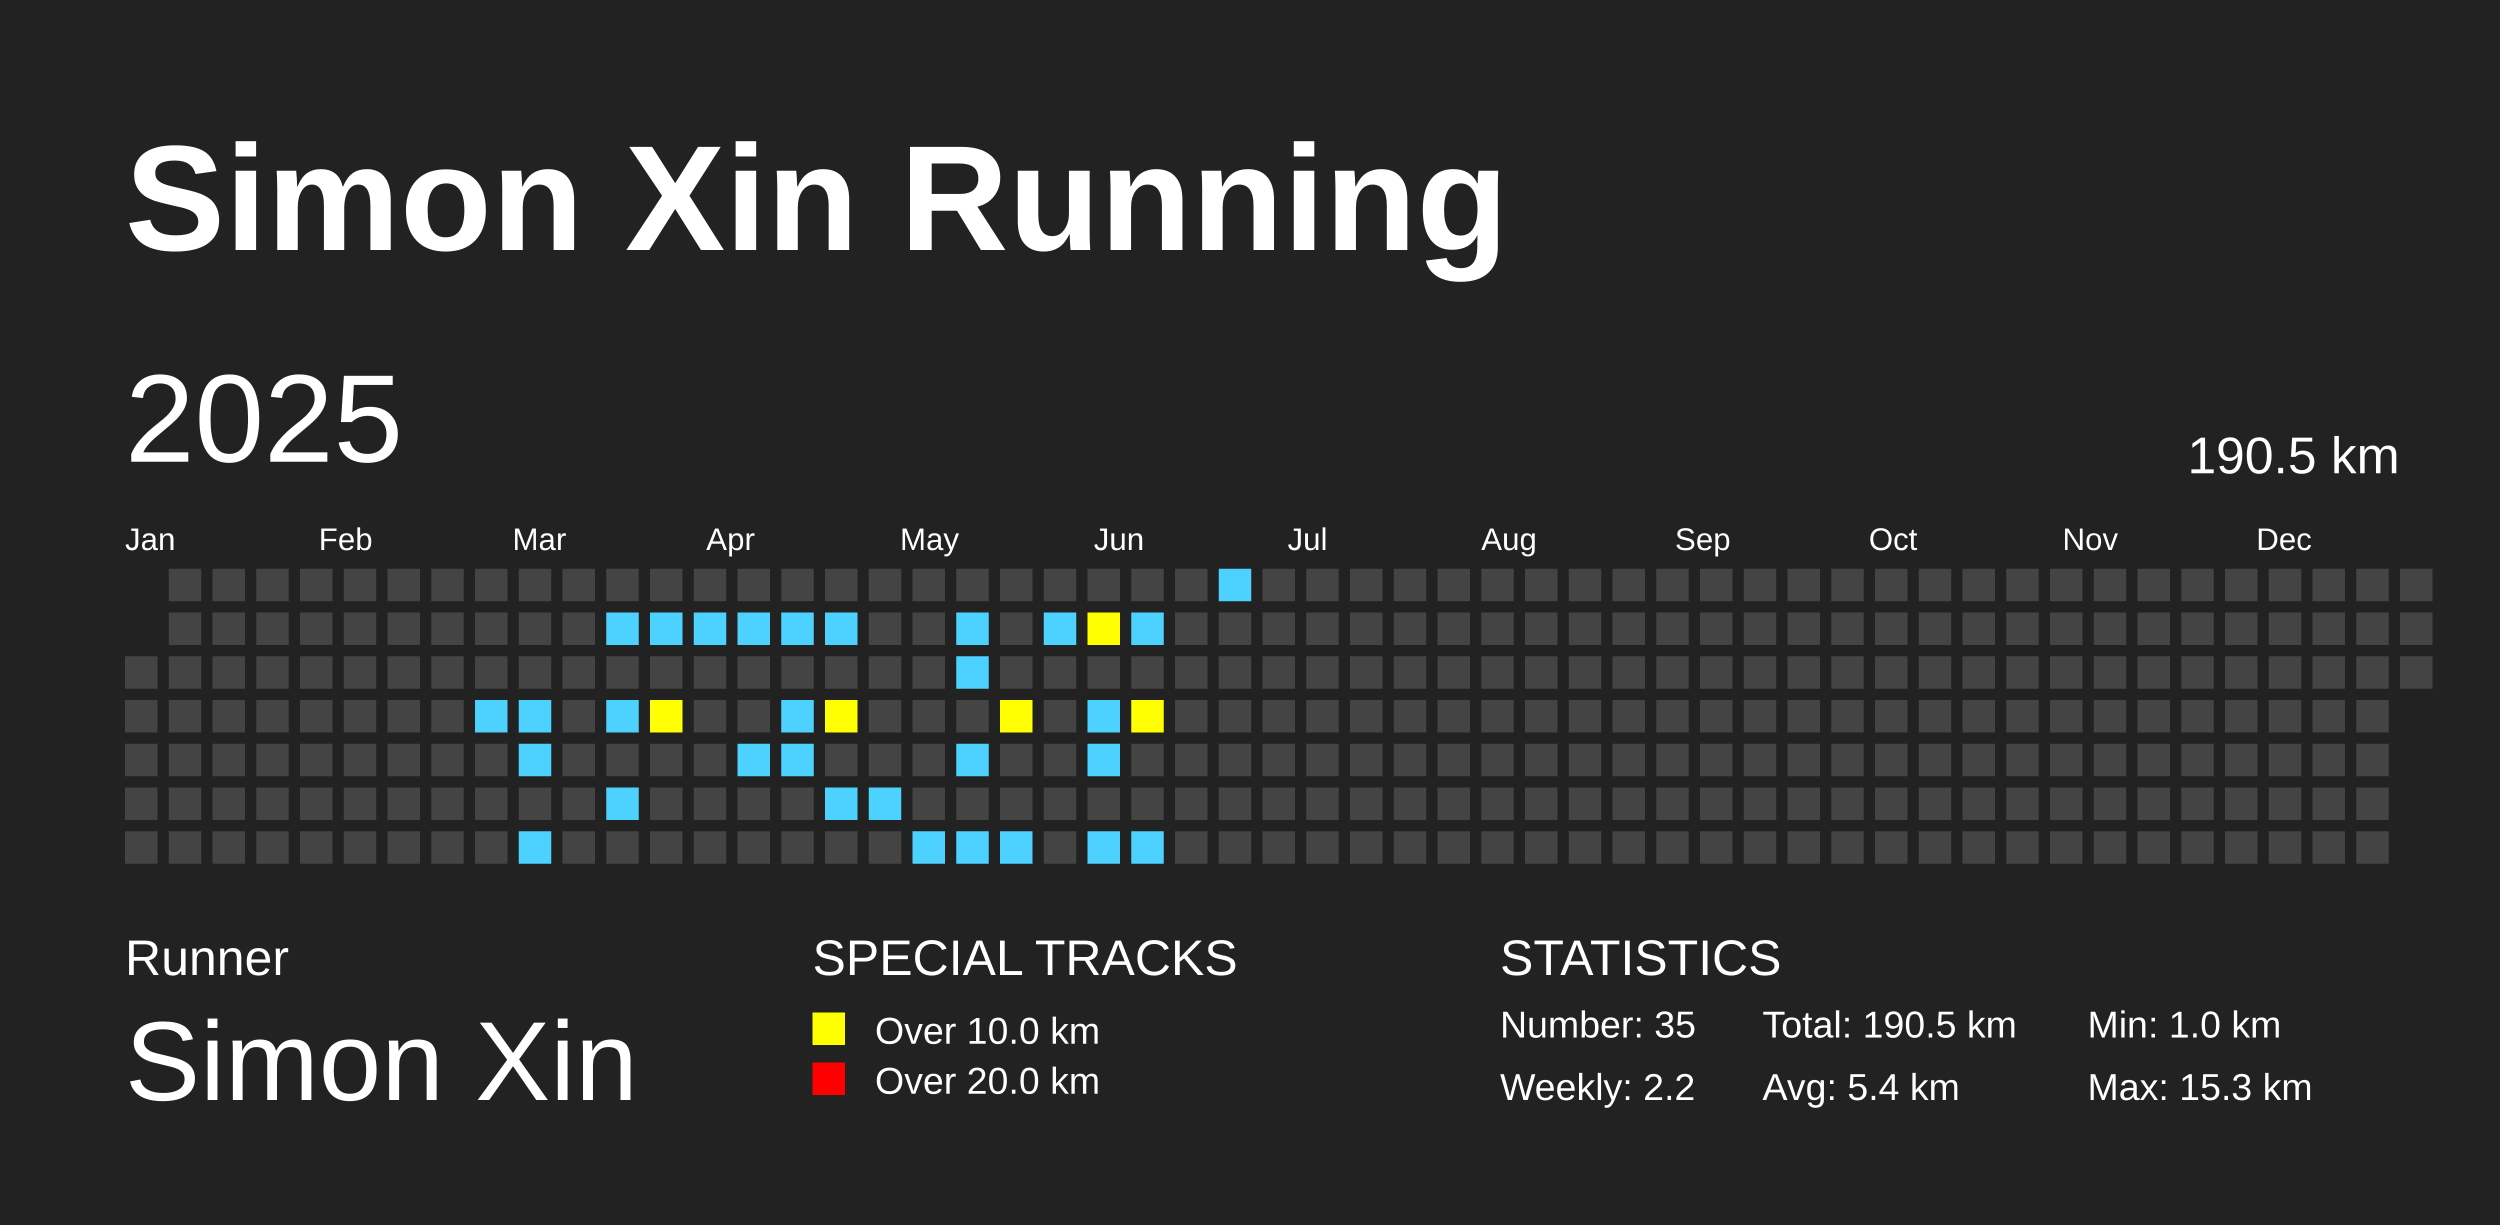
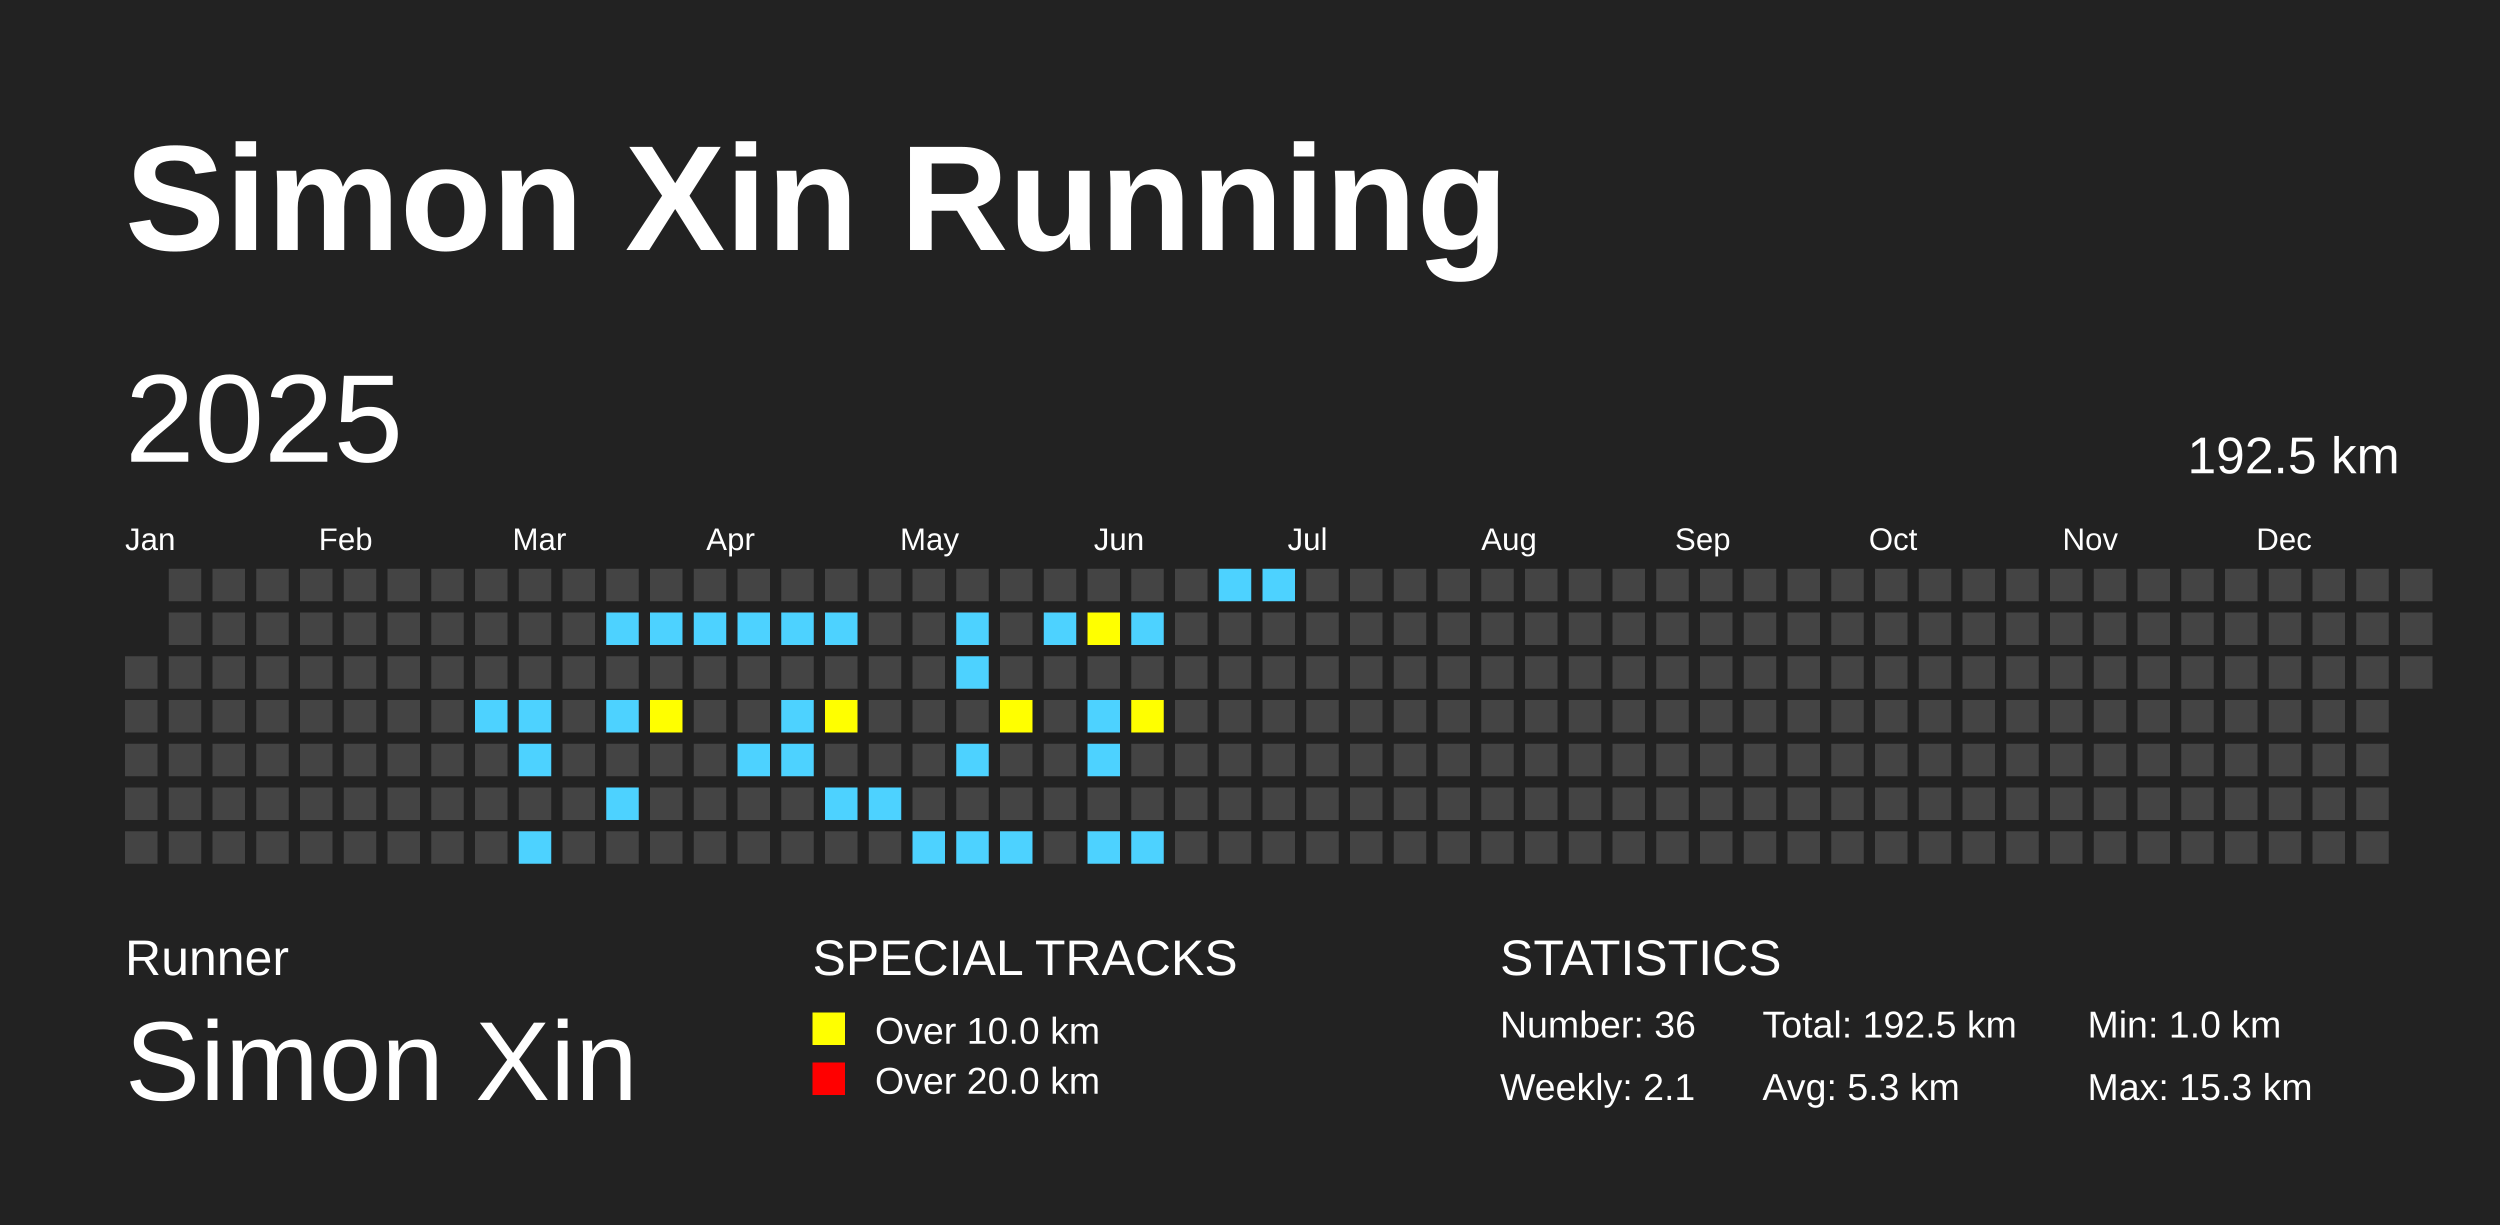
<svg xmlns="http://www.w3.org/2000/svg" baseProfile="full" height="98mm" version="1.1" viewBox="0,0,200,98" width="200mm">
  <defs />
  <rect fill="#222222" height="98" width="200" x="0" y="0" />
  <text fill="#FFFFFF" style="font-size:12px; font-family:Arial; font-weight:bold;" x="10" y="20">Simon Xin Running</text>
  <text fill="#FFFFFF" style="font-size:4px; font-family:Arial" x="10" y="78">Runner</text>
  <text fill="#FFFFFF" style="font-size:9px; font-family:Arial" x="10" y="88">Simon Xin</text>
  <text fill="#FFFFFF" style="font-size:4px; font-family:Arial" x="65" y="78">SPECIAL TRACKS</text>
  <rect fill="yellow" height="2.6" width="2.6" x="65" y="81" />
  <text fill="#FFFFFF" style="font-size:3px; font-family:Arial" x="70" y="83.5">Over 10.0 km</text>
  <rect fill="red" height="2.6" width="2.6" x="65" y="85" />
  <text fill="#FFFFFF" style="font-size:3px; font-family:Arial" x="70" y="87.5">Over 20.0 km</text>
  <text fill="#FFFFFF" style="font-size:4px; font-family:Arial" x="120" y="78">STATISTICS</text>
-   <text fill="#FFFFFF" style="font-size:3px; font-family:Arial" x="120" y="83">Number: 35</text>
-   <text fill="#FFFFFF" style="font-size:3px; font-family:Arial" x="120" y="88">Weekly: 2.2</text>
-   <text fill="#FFFFFF" style="font-size:3px; font-family:Arial" x="141" y="83">Total: 190.5 km</text>
-   <text fill="#FFFFFF" style="font-size:3px; font-family:Arial" x="141" y="88">Avg: 5.4 km</text>
+   <text fill="#FFFFFF" style="font-size:3px; font-family:Arial" x="120" y="83">Number: 36</text>
+   <text fill="#FFFFFF" style="font-size:3px; font-family:Arial" x="120" y="88">Weekly: 2.1</text>
+   <text fill="#FFFFFF" style="font-size:3px; font-family:Arial" x="141" y="83">Total: 192.5 km</text>
+   <text fill="#FFFFFF" style="font-size:3px; font-family:Arial" x="141" y="88">Avg: 5.3 km</text>
  <text fill="#FFFFFF" style="font-size:3px; font-family:Arial" x="167" y="83">Min: 1.0 km</text>
  <text fill="#FFFFFF" style="font-size:3px; font-family:Arial" x="167" y="88">Max: 15.3 km</text>
  <text dominant-baseline="hanging" fill="#FFFFFF" style="font-size:10.0px; font-family:Arial;" x="10" y="30">2025</text>
-   <text dominant-baseline="hanging" fill="#FFFFFF" style="font-size:4.125px; font-family:Arial;" x="175" y="35">190.5 km</text>
+   <text dominant-baseline="hanging" fill="#FFFFFF" style="font-size:4.125px; font-family:Arial;" x="175" y="35">192.5 km</text>
  <text fill="#FFFFFF" style="font-size:2.5px; font-family:Arial" x="10.0" y="44">Jan</text>
  <text fill="#FFFFFF" style="font-size:2.5px; font-family:Arial" x="25.5" y="44">Feb</text>
  <text fill="#FFFFFF" style="font-size:2.5px; font-family:Arial" x="41.0" y="44">Mar</text>
  <text fill="#FFFFFF" style="font-size:2.5px; font-family:Arial" x="56.5" y="44">Apr</text>
  <text fill="#FFFFFF" style="font-size:2.5px; font-family:Arial" x="72.0" y="44">May</text>
  <text fill="#FFFFFF" style="font-size:2.5px; font-family:Arial" x="87.5" y="44">Jun</text>
  <text fill="#FFFFFF" style="font-size:2.5px; font-family:Arial" x="103.0" y="44">Jul</text>
  <text fill="#FFFFFF" style="font-size:2.5px; font-family:Arial" x="118.5" y="44">Aug</text>
  <text fill="#FFFFFF" style="font-size:2.5px; font-family:Arial" x="134.0" y="44">Sep</text>
  <text fill="#FFFFFF" style="font-size:2.5px; font-family:Arial" x="149.5" y="44">Oct</text>
  <text fill="#FFFFFF" style="font-size:2.5px; font-family:Arial" x="165.0" y="44">Nov</text>
  <text fill="#FFFFFF" style="font-size:2.5px; font-family:Arial" x="180.5" y="44">Dec</text>
  <rect fill="#444444" height="2.6" width="2.6" x="10.0" y="52.5" />
  <rect fill="#444444" height="2.6" width="2.6" x="10.0" y="56.0" />
  <rect fill="#444444" height="2.6" width="2.6" x="10.0" y="59.5" />
  <rect fill="#444444" height="2.6" width="2.6" x="10.0" y="63.0" />
  <rect fill="#444444" height="2.6" width="2.6" x="10.0" y="66.5" />
  <rect fill="#444444" height="2.6" width="2.6" x="13.5" y="45.5" />
  <rect fill="#444444" height="2.6" width="2.6" x="13.5" y="49.0" />
  <rect fill="#444444" height="2.6" width="2.6" x="13.5" y="52.5" />
  <rect fill="#444444" height="2.6" width="2.6" x="13.5" y="56.0" />
  <rect fill="#444444" height="2.6" width="2.6" x="13.5" y="59.5" />
  <rect fill="#444444" height="2.6" width="2.6" x="13.5" y="63.0" />
  <rect fill="#444444" height="2.6" width="2.6" x="13.5" y="66.5" />
  <rect fill="#444444" height="2.6" width="2.6" x="17.0" y="45.5" />
  <rect fill="#444444" height="2.6" width="2.6" x="17.0" y="49.0" />
  <rect fill="#444444" height="2.6" width="2.6" x="17.0" y="52.5" />
  <rect fill="#444444" height="2.6" width="2.6" x="17.0" y="56.0" />
  <rect fill="#444444" height="2.6" width="2.6" x="17.0" y="59.5" />
  <rect fill="#444444" height="2.6" width="2.6" x="17.0" y="63.0" />
  <rect fill="#444444" height="2.6" width="2.6" x="17.0" y="66.5" />
  <rect fill="#444444" height="2.6" width="2.6" x="20.5" y="45.5" />
  <rect fill="#444444" height="2.6" width="2.6" x="20.5" y="49.0" />
  <rect fill="#444444" height="2.6" width="2.6" x="20.5" y="52.5" />
  <rect fill="#444444" height="2.6" width="2.6" x="20.5" y="56.0" />
  <rect fill="#444444" height="2.6" width="2.6" x="20.5" y="59.5" />
  <rect fill="#444444" height="2.6" width="2.6" x="20.5" y="63.0" />
  <rect fill="#444444" height="2.6" width="2.6" x="20.5" y="66.5" />
  <rect fill="#444444" height="2.6" width="2.6" x="24.0" y="45.5" />
  <rect fill="#444444" height="2.6" width="2.6" x="24.0" y="49.0" />
  <rect fill="#444444" height="2.6" width="2.6" x="24.0" y="52.5" />
  <rect fill="#444444" height="2.6" width="2.6" x="24.0" y="56.0" />
  <rect fill="#444444" height="2.6" width="2.6" x="24.0" y="59.5" />
  <rect fill="#444444" height="2.6" width="2.6" x="24.0" y="63.0" />
  <rect fill="#444444" height="2.6" width="2.6" x="24.0" y="66.5" />
  <rect fill="#444444" height="2.6" width="2.6" x="27.5" y="45.5" />
  <rect fill="#444444" height="2.6" width="2.6" x="27.5" y="49.0" />
  <rect fill="#444444" height="2.6" width="2.6" x="27.5" y="52.5" />
  <rect fill="#444444" height="2.6" width="2.6" x="27.5" y="56.0" />
  <rect fill="#444444" height="2.6" width="2.6" x="27.5" y="59.5" />
  <rect fill="#444444" height="2.6" width="2.6" x="27.5" y="63.0" />
  <rect fill="#444444" height="2.6" width="2.6" x="27.5" y="66.5" />
  <rect fill="#444444" height="2.6" width="2.6" x="31.0" y="45.5" />
  <rect fill="#444444" height="2.6" width="2.6" x="31.0" y="49.0" />
  <rect fill="#444444" height="2.6" width="2.6" x="31.0" y="52.5" />
  <rect fill="#444444" height="2.6" width="2.6" x="31.0" y="56.0" />
  <rect fill="#444444" height="2.6" width="2.6" x="31.0" y="59.5" />
  <rect fill="#444444" height="2.6" width="2.6" x="31.0" y="63.0" />
  <rect fill="#444444" height="2.6" width="2.6" x="31.0" y="66.5" />
  <rect fill="#444444" height="2.6" width="2.6" x="34.5" y="45.5" />
  <rect fill="#444444" height="2.6" width="2.6" x="34.5" y="49.0" />
  <rect fill="#444444" height="2.6" width="2.6" x="34.5" y="52.5" />
  <rect fill="#444444" height="2.6" width="2.6" x="34.5" y="56.0" />
  <rect fill="#444444" height="2.6" width="2.6" x="34.5" y="59.5" />
  <rect fill="#444444" height="2.6" width="2.6" x="34.5" y="63.0" />
  <rect fill="#444444" height="2.6" width="2.6" x="34.5" y="66.5" />
  <rect fill="#444444" height="2.6" width="2.6" x="38.0" y="45.5" />
  <rect fill="#444444" height="2.6" width="2.6" x="38.0" y="49.0" />
  <rect fill="#444444" height="2.6" width="2.6" x="38.0" y="52.5" />
  <rect fill="#4DD2FF" height="2.6" width="2.6" x="38.0" y="56.0" />
  <rect fill="#444444" height="2.6" width="2.6" x="38.0" y="59.5" />
  <rect fill="#444444" height="2.6" width="2.6" x="38.0" y="63.0" />
  <rect fill="#444444" height="2.6" width="2.6" x="38.0" y="66.5" />
  <rect fill="#444444" height="2.6" width="2.6" x="41.5" y="45.5" />
  <rect fill="#444444" height="2.6" width="2.6" x="41.5" y="49.0" />
  <rect fill="#444444" height="2.6" width="2.6" x="41.5" y="52.5" />
  <rect fill="#4DD2FF" height="2.6" width="2.6" x="41.5" y="56.0" />
  <rect fill="#4DD2FF" height="2.6" width="2.6" x="41.5" y="59.5" />
  <rect fill="#444444" height="2.6" width="2.6" x="41.5" y="63.0" />
  <rect fill="#4DD2FF" height="2.6" width="2.6" x="41.5" y="66.5" />
  <rect fill="#444444" height="2.6" width="2.6" x="45.0" y="45.5" />
  <rect fill="#444444" height="2.6" width="2.6" x="45.0" y="49.0" />
  <rect fill="#444444" height="2.6" width="2.6" x="45.0" y="52.5" />
  <rect fill="#444444" height="2.6" width="2.6" x="45.0" y="56.0" />
  <rect fill="#444444" height="2.6" width="2.6" x="45.0" y="59.5" />
  <rect fill="#444444" height="2.6" width="2.6" x="45.0" y="63.0" />
  <rect fill="#444444" height="2.6" width="2.6" x="45.0" y="66.5" />
  <rect fill="#444444" height="2.6" width="2.6" x="48.5" y="45.5" />
  <rect fill="#4DD2FF" height="2.6" width="2.6" x="48.5" y="49.0" />
  <rect fill="#444444" height="2.6" width="2.6" x="48.5" y="52.5" />
  <rect fill="#4DD2FF" height="2.6" width="2.6" x="48.5" y="56.0" />
  <rect fill="#444444" height="2.6" width="2.6" x="48.5" y="59.5" />
  <rect fill="#4DD2FF" height="2.6" width="2.6" x="48.5" y="63.0" />
  <rect fill="#444444" height="2.6" width="2.6" x="48.5" y="66.5" />
  <rect fill="#444444" height="2.6" width="2.6" x="52.0" y="45.5" />
  <rect fill="#4DD2FF" height="2.6" width="2.6" x="52.0" y="49.0" />
  <rect fill="#444444" height="2.6" width="2.6" x="52.0" y="52.5" />
  <rect fill="yellow" height="2.6" width="2.6" x="52.0" y="56.0" />
  <rect fill="#444444" height="2.6" width="2.6" x="52.0" y="59.5" />
  <rect fill="#444444" height="2.6" width="2.6" x="52.0" y="63.0" />
  <rect fill="#444444" height="2.6" width="2.6" x="52.0" y="66.5" />
  <rect fill="#444444" height="2.6" width="2.6" x="55.5" y="45.5" />
  <rect fill="#4DD2FF" height="2.6" width="2.6" x="55.5" y="49.0" />
  <rect fill="#444444" height="2.6" width="2.6" x="55.5" y="52.5" />
  <rect fill="#444444" height="2.6" width="2.6" x="55.5" y="56.0" />
  <rect fill="#444444" height="2.6" width="2.6" x="55.5" y="59.5" />
  <rect fill="#444444" height="2.6" width="2.6" x="55.5" y="63.0" />
  <rect fill="#444444" height="2.6" width="2.6" x="55.5" y="66.5" />
  <rect fill="#444444" height="2.6" width="2.6" x="59.0" y="45.5" />
  <rect fill="#4DD2FF" height="2.6" width="2.6" x="59.0" y="49.0" />
  <rect fill="#444444" height="2.6" width="2.6" x="59.0" y="52.5" />
  <rect fill="#444444" height="2.6" width="2.6" x="59.0" y="56.0" />
  <rect fill="#4DD2FF" height="2.6" width="2.6" x="59.0" y="59.5" />
  <rect fill="#444444" height="2.6" width="2.6" x="59.0" y="63.0" />
  <rect fill="#444444" height="2.6" width="2.6" x="59.0" y="66.5" />
  <rect fill="#444444" height="2.6" width="2.6" x="62.5" y="45.5" />
  <rect fill="#4DD2FF" height="2.6" width="2.6" x="62.5" y="49.0" />
  <rect fill="#444444" height="2.6" width="2.6" x="62.5" y="52.5" />
  <rect fill="#4DD2FF" height="2.6" width="2.6" x="62.5" y="56.0" />
  <rect fill="#4DD2FF" height="2.6" width="2.6" x="62.5" y="59.5" />
  <rect fill="#444444" height="2.6" width="2.6" x="62.5" y="63.0" />
  <rect fill="#444444" height="2.6" width="2.6" x="62.5" y="66.5" />
  <rect fill="#444444" height="2.6" width="2.6" x="66.0" y="45.5" />
  <rect fill="#4DD2FF" height="2.6" width="2.6" x="66.0" y="49.0" />
  <rect fill="#444444" height="2.6" width="2.6" x="66.0" y="52.5" />
  <rect fill="yellow" height="2.6" width="2.6" x="66.0" y="56.0" />
  <rect fill="#444444" height="2.6" width="2.6" x="66.0" y="59.5" />
  <rect fill="#4DD2FF" height="2.6" width="2.6" x="66.0" y="63.0" />
  <rect fill="#444444" height="2.6" width="2.6" x="66.0" y="66.5" />
  <rect fill="#444444" height="2.6" width="2.6" x="69.5" y="45.5" />
  <rect fill="#444444" height="2.6" width="2.6" x="69.5" y="49.0" />
  <rect fill="#444444" height="2.6" width="2.6" x="69.5" y="52.5" />
  <rect fill="#444444" height="2.6" width="2.6" x="69.5" y="56.0" />
  <rect fill="#444444" height="2.6" width="2.6" x="69.5" y="59.5" />
  <rect fill="#4DD2FF" height="2.6" width="2.6" x="69.5" y="63.0" />
  <rect fill="#444444" height="2.6" width="2.6" x="69.5" y="66.5" />
  <rect fill="#444444" height="2.6" width="2.6" x="73.0" y="45.5" />
  <rect fill="#444444" height="2.6" width="2.6" x="73.0" y="49.0" />
  <rect fill="#444444" height="2.6" width="2.6" x="73.0" y="52.5" />
  <rect fill="#444444" height="2.6" width="2.6" x="73.0" y="56.0" />
  <rect fill="#444444" height="2.6" width="2.6" x="73.0" y="59.5" />
  <rect fill="#444444" height="2.6" width="2.6" x="73.0" y="63.0" />
  <rect fill="#4DD2FF" height="2.6" width="2.6" x="73.0" y="66.5" />
  <rect fill="#444444" height="2.6" width="2.6" x="76.5" y="45.5" />
  <rect fill="#4DD2FF" height="2.6" width="2.6" x="76.5" y="49.0" />
  <rect fill="#4DD2FF" height="2.6" width="2.6" x="76.5" y="52.5" />
  <rect fill="#444444" height="2.6" width="2.6" x="76.5" y="56.0" />
  <rect fill="#4DD2FF" height="2.6" width="2.6" x="76.5" y="59.5" />
  <rect fill="#444444" height="2.6" width="2.6" x="76.5" y="63.0" />
  <rect fill="#4DD2FF" height="2.6" width="2.6" x="76.5" y="66.5" />
  <rect fill="#444444" height="2.6" width="2.6" x="80.0" y="45.5" />
  <rect fill="#444444" height="2.6" width="2.6" x="80.0" y="49.0" />
  <rect fill="#444444" height="2.6" width="2.6" x="80.0" y="52.5" />
  <rect fill="yellow" height="2.6" width="2.6" x="80.0" y="56.0" />
  <rect fill="#444444" height="2.6" width="2.6" x="80.0" y="59.5" />
  <rect fill="#444444" height="2.6" width="2.6" x="80.0" y="63.0" />
  <rect fill="#4DD2FF" height="2.6" width="2.6" x="80.0" y="66.5" />
  <rect fill="#444444" height="2.6" width="2.6" x="83.5" y="45.5" />
  <rect fill="#4DD2FF" height="2.6" width="2.6" x="83.5" y="49.0" />
  <rect fill="#444444" height="2.6" width="2.6" x="83.5" y="52.5" />
  <rect fill="#444444" height="2.6" width="2.6" x="83.5" y="56.0" />
  <rect fill="#444444" height="2.6" width="2.6" x="83.5" y="59.5" />
  <rect fill="#444444" height="2.6" width="2.6" x="83.5" y="63.0" />
  <rect fill="#444444" height="2.6" width="2.6" x="83.5" y="66.5" />
  <rect fill="#444444" height="2.6" width="2.6" x="87.0" y="45.5" />
  <rect fill="yellow" height="2.6" width="2.6" x="87.0" y="49.0" />
  <rect fill="#444444" height="2.6" width="2.6" x="87.0" y="52.5" />
  <rect fill="#4DD2FF" height="2.6" width="2.6" x="87.0" y="56.0" />
  <rect fill="#4DD2FF" height="2.6" width="2.6" x="87.0" y="59.5" />
  <rect fill="#444444" height="2.6" width="2.6" x="87.0" y="63.0" />
  <rect fill="#4DD2FF" height="2.6" width="2.6" x="87.0" y="66.5" />
  <rect fill="#444444" height="2.6" width="2.6" x="90.5" y="45.5" />
  <rect fill="#4DD2FF" height="2.6" width="2.6" x="90.5" y="49.0" />
  <rect fill="#444444" height="2.6" width="2.6" x="90.5" y="52.5" />
  <rect fill="yellow" height="2.6" width="2.6" x="90.5" y="56.0" />
  <rect fill="#444444" height="2.6" width="2.6" x="90.5" y="59.5" />
  <rect fill="#444444" height="2.6" width="2.6" x="90.5" y="63.0" />
  <rect fill="#4DD2FF" height="2.6" width="2.6" x="90.5" y="66.5" />
  <rect fill="#444444" height="2.6" width="2.6" x="94.0" y="45.5" />
  <rect fill="#444444" height="2.6" width="2.6" x="94.0" y="49.0" />
  <rect fill="#444444" height="2.6" width="2.6" x="94.0" y="52.5" />
  <rect fill="#444444" height="2.6" width="2.6" x="94.0" y="56.0" />
  <rect fill="#444444" height="2.6" width="2.6" x="94.0" y="59.5" />
  <rect fill="#444444" height="2.6" width="2.6" x="94.0" y="63.0" />
  <rect fill="#444444" height="2.6" width="2.6" x="94.0" y="66.5" />
  <rect fill="#4DD2FF" height="2.6" width="2.6" x="97.5" y="45.5" />
  <rect fill="#444444" height="2.6" width="2.6" x="97.5" y="49.0" />
  <rect fill="#444444" height="2.6" width="2.6" x="97.5" y="52.5" />
  <rect fill="#444444" height="2.6" width="2.6" x="97.5" y="56.0" />
  <rect fill="#444444" height="2.6" width="2.6" x="97.5" y="59.5" />
  <rect fill="#444444" height="2.6" width="2.6" x="97.5" y="63.0" />
  <rect fill="#444444" height="2.6" width="2.6" x="97.5" y="66.5" />
-   <rect fill="#444444" height="2.6" width="2.6" x="101.0" y="45.5" />
+   <rect fill="#4DD2FF" height="2.6" width="2.6" x="101.0" y="45.5" />
  <rect fill="#444444" height="2.6" width="2.6" x="101.0" y="49.0" />
  <rect fill="#444444" height="2.6" width="2.6" x="101.0" y="52.5" />
  <rect fill="#444444" height="2.6" width="2.6" x="101.0" y="56.0" />
  <rect fill="#444444" height="2.6" width="2.6" x="101.0" y="59.5" />
  <rect fill="#444444" height="2.6" width="2.6" x="101.0" y="63.0" />
  <rect fill="#444444" height="2.6" width="2.6" x="101.0" y="66.5" />
  <rect fill="#444444" height="2.6" width="2.6" x="104.5" y="45.5" />
  <rect fill="#444444" height="2.6" width="2.6" x="104.5" y="49.0" />
  <rect fill="#444444" height="2.6" width="2.6" x="104.5" y="52.5" />
  <rect fill="#444444" height="2.6" width="2.6" x="104.5" y="56.0" />
  <rect fill="#444444" height="2.6" width="2.6" x="104.5" y="59.5" />
  <rect fill="#444444" height="2.6" width="2.6" x="104.5" y="63.0" />
  <rect fill="#444444" height="2.6" width="2.6" x="104.5" y="66.5" />
  <rect fill="#444444" height="2.6" width="2.6" x="108.0" y="45.5" />
  <rect fill="#444444" height="2.6" width="2.6" x="108.0" y="49.0" />
  <rect fill="#444444" height="2.6" width="2.6" x="108.0" y="52.5" />
  <rect fill="#444444" height="2.6" width="2.6" x="108.0" y="56.0" />
  <rect fill="#444444" height="2.6" width="2.6" x="108.0" y="59.5" />
  <rect fill="#444444" height="2.6" width="2.6" x="108.0" y="63.0" />
  <rect fill="#444444" height="2.6" width="2.6" x="108.0" y="66.5" />
  <rect fill="#444444" height="2.6" width="2.6" x="111.5" y="45.5" />
  <rect fill="#444444" height="2.6" width="2.6" x="111.5" y="49.0" />
  <rect fill="#444444" height="2.6" width="2.6" x="111.5" y="52.5" />
  <rect fill="#444444" height="2.6" width="2.6" x="111.5" y="56.0" />
  <rect fill="#444444" height="2.6" width="2.6" x="111.5" y="59.5" />
  <rect fill="#444444" height="2.6" width="2.6" x="111.5" y="63.0" />
  <rect fill="#444444" height="2.6" width="2.6" x="111.5" y="66.5" />
  <rect fill="#444444" height="2.6" width="2.6" x="115.0" y="45.5" />
  <rect fill="#444444" height="2.6" width="2.6" x="115.0" y="49.0" />
  <rect fill="#444444" height="2.6" width="2.6" x="115.0" y="52.5" />
  <rect fill="#444444" height="2.6" width="2.6" x="115.0" y="56.0" />
  <rect fill="#444444" height="2.6" width="2.6" x="115.0" y="59.5" />
  <rect fill="#444444" height="2.6" width="2.6" x="115.0" y="63.0" />
  <rect fill="#444444" height="2.6" width="2.6" x="115.0" y="66.5" />
  <rect fill="#444444" height="2.6" width="2.6" x="118.5" y="45.5" />
  <rect fill="#444444" height="2.6" width="2.6" x="118.5" y="49.0" />
  <rect fill="#444444" height="2.6" width="2.6" x="118.5" y="52.5" />
  <rect fill="#444444" height="2.6" width="2.6" x="118.5" y="56.0" />
  <rect fill="#444444" height="2.6" width="2.6" x="118.5" y="59.5" />
  <rect fill="#444444" height="2.6" width="2.6" x="118.5" y="63.0" />
  <rect fill="#444444" height="2.6" width="2.6" x="118.5" y="66.5" />
  <rect fill="#444444" height="2.6" width="2.6" x="122.0" y="45.5" />
  <rect fill="#444444" height="2.6" width="2.6" x="122.0" y="49.0" />
  <rect fill="#444444" height="2.6" width="2.6" x="122.0" y="52.5" />
  <rect fill="#444444" height="2.6" width="2.6" x="122.0" y="56.0" />
  <rect fill="#444444" height="2.6" width="2.6" x="122.0" y="59.5" />
  <rect fill="#444444" height="2.6" width="2.6" x="122.0" y="63.0" />
  <rect fill="#444444" height="2.6" width="2.6" x="122.0" y="66.5" />
  <rect fill="#444444" height="2.6" width="2.6" x="125.5" y="45.5" />
  <rect fill="#444444" height="2.6" width="2.6" x="125.5" y="49.0" />
  <rect fill="#444444" height="2.6" width="2.6" x="125.5" y="52.5" />
  <rect fill="#444444" height="2.6" width="2.6" x="125.5" y="56.0" />
  <rect fill="#444444" height="2.6" width="2.6" x="125.5" y="59.5" />
  <rect fill="#444444" height="2.6" width="2.6" x="125.5" y="63.0" />
  <rect fill="#444444" height="2.6" width="2.6" x="125.5" y="66.5" />
  <rect fill="#444444" height="2.6" width="2.6" x="129.0" y="45.5" />
  <rect fill="#444444" height="2.6" width="2.6" x="129.0" y="49.0" />
  <rect fill="#444444" height="2.6" width="2.6" x="129.0" y="52.5" />
  <rect fill="#444444" height="2.6" width="2.6" x="129.0" y="56.0" />
  <rect fill="#444444" height="2.6" width="2.6" x="129.0" y="59.5" />
  <rect fill="#444444" height="2.6" width="2.6" x="129.0" y="63.0" />
  <rect fill="#444444" height="2.6" width="2.6" x="129.0" y="66.5" />
  <rect fill="#444444" height="2.6" width="2.6" x="132.5" y="45.5" />
  <rect fill="#444444" height="2.6" width="2.6" x="132.5" y="49.0" />
  <rect fill="#444444" height="2.6" width="2.6" x="132.5" y="52.5" />
  <rect fill="#444444" height="2.6" width="2.6" x="132.5" y="56.0" />
  <rect fill="#444444" height="2.6" width="2.6" x="132.5" y="59.5" />
  <rect fill="#444444" height="2.6" width="2.6" x="132.5" y="63.0" />
  <rect fill="#444444" height="2.6" width="2.6" x="132.5" y="66.5" />
  <rect fill="#444444" height="2.6" width="2.6" x="136.0" y="45.5" />
  <rect fill="#444444" height="2.6" width="2.6" x="136.0" y="49.0" />
  <rect fill="#444444" height="2.6" width="2.6" x="136.0" y="52.5" />
  <rect fill="#444444" height="2.6" width="2.6" x="136.0" y="56.0" />
  <rect fill="#444444" height="2.6" width="2.6" x="136.0" y="59.5" />
  <rect fill="#444444" height="2.6" width="2.6" x="136.0" y="63.0" />
  <rect fill="#444444" height="2.6" width="2.6" x="136.0" y="66.5" />
  <rect fill="#444444" height="2.6" width="2.6" x="139.5" y="45.5" />
  <rect fill="#444444" height="2.6" width="2.6" x="139.5" y="49.0" />
  <rect fill="#444444" height="2.6" width="2.6" x="139.5" y="52.5" />
  <rect fill="#444444" height="2.6" width="2.6" x="139.5" y="56.0" />
  <rect fill="#444444" height="2.6" width="2.6" x="139.5" y="59.5" />
  <rect fill="#444444" height="2.6" width="2.6" x="139.5" y="63.0" />
  <rect fill="#444444" height="2.6" width="2.6" x="139.5" y="66.5" />
  <rect fill="#444444" height="2.6" width="2.6" x="143.0" y="45.5" />
  <rect fill="#444444" height="2.6" width="2.6" x="143.0" y="49.0" />
  <rect fill="#444444" height="2.6" width="2.6" x="143.0" y="52.5" />
  <rect fill="#444444" height="2.6" width="2.6" x="143.0" y="56.0" />
  <rect fill="#444444" height="2.6" width="2.6" x="143.0" y="59.5" />
  <rect fill="#444444" height="2.6" width="2.6" x="143.0" y="63.0" />
  <rect fill="#444444" height="2.6" width="2.6" x="143.0" y="66.5" />
  <rect fill="#444444" height="2.6" width="2.6" x="146.5" y="45.5" />
  <rect fill="#444444" height="2.6" width="2.6" x="146.5" y="49.0" />
  <rect fill="#444444" height="2.6" width="2.6" x="146.5" y="52.5" />
  <rect fill="#444444" height="2.6" width="2.6" x="146.5" y="56.0" />
  <rect fill="#444444" height="2.6" width="2.6" x="146.5" y="59.5" />
  <rect fill="#444444" height="2.6" width="2.6" x="146.5" y="63.0" />
  <rect fill="#444444" height="2.6" width="2.6" x="146.5" y="66.5" />
  <rect fill="#444444" height="2.6" width="2.6" x="150.0" y="45.5" />
  <rect fill="#444444" height="2.6" width="2.6" x="150.0" y="49.0" />
  <rect fill="#444444" height="2.6" width="2.6" x="150.0" y="52.5" />
  <rect fill="#444444" height="2.6" width="2.6" x="150.0" y="56.0" />
  <rect fill="#444444" height="2.6" width="2.6" x="150.0" y="59.5" />
  <rect fill="#444444" height="2.6" width="2.6" x="150.0" y="63.0" />
  <rect fill="#444444" height="2.6" width="2.6" x="150.0" y="66.5" />
  <rect fill="#444444" height="2.6" width="2.6" x="153.5" y="45.5" />
  <rect fill="#444444" height="2.6" width="2.6" x="153.5" y="49.0" />
  <rect fill="#444444" height="2.6" width="2.6" x="153.5" y="52.5" />
  <rect fill="#444444" height="2.6" width="2.6" x="153.5" y="56.0" />
  <rect fill="#444444" height="2.6" width="2.6" x="153.5" y="59.5" />
  <rect fill="#444444" height="2.6" width="2.6" x="153.5" y="63.0" />
  <rect fill="#444444" height="2.6" width="2.6" x="153.5" y="66.5" />
  <rect fill="#444444" height="2.6" width="2.6" x="157.0" y="45.5" />
  <rect fill="#444444" height="2.6" width="2.6" x="157.0" y="49.0" />
  <rect fill="#444444" height="2.6" width="2.6" x="157.0" y="52.5" />
  <rect fill="#444444" height="2.6" width="2.6" x="157.0" y="56.0" />
  <rect fill="#444444" height="2.6" width="2.6" x="157.0" y="59.5" />
  <rect fill="#444444" height="2.6" width="2.6" x="157.0" y="63.0" />
  <rect fill="#444444" height="2.6" width="2.6" x="157.0" y="66.5" />
  <rect fill="#444444" height="2.6" width="2.6" x="160.5" y="45.5" />
  <rect fill="#444444" height="2.6" width="2.6" x="160.5" y="49.0" />
  <rect fill="#444444" height="2.6" width="2.6" x="160.5" y="52.5" />
  <rect fill="#444444" height="2.6" width="2.6" x="160.5" y="56.0" />
  <rect fill="#444444" height="2.6" width="2.6" x="160.5" y="59.5" />
  <rect fill="#444444" height="2.6" width="2.6" x="160.5" y="63.0" />
  <rect fill="#444444" height="2.6" width="2.6" x="160.5" y="66.5" />
  <rect fill="#444444" height="2.6" width="2.6" x="164.0" y="45.5" />
  <rect fill="#444444" height="2.6" width="2.6" x="164.0" y="49.0" />
  <rect fill="#444444" height="2.6" width="2.6" x="164.0" y="52.5" />
  <rect fill="#444444" height="2.6" width="2.6" x="164.0" y="56.0" />
  <rect fill="#444444" height="2.6" width="2.6" x="164.0" y="59.5" />
  <rect fill="#444444" height="2.6" width="2.6" x="164.0" y="63.0" />
  <rect fill="#444444" height="2.6" width="2.6" x="164.0" y="66.5" />
  <rect fill="#444444" height="2.6" width="2.6" x="167.5" y="45.5" />
  <rect fill="#444444" height="2.6" width="2.6" x="167.5" y="49.0" />
  <rect fill="#444444" height="2.6" width="2.6" x="167.5" y="52.5" />
  <rect fill="#444444" height="2.6" width="2.6" x="167.5" y="56.0" />
  <rect fill="#444444" height="2.6" width="2.6" x="167.5" y="59.5" />
  <rect fill="#444444" height="2.6" width="2.6" x="167.5" y="63.0" />
  <rect fill="#444444" height="2.6" width="2.6" x="167.5" y="66.5" />
  <rect fill="#444444" height="2.6" width="2.6" x="171.0" y="45.5" />
  <rect fill="#444444" height="2.6" width="2.6" x="171.0" y="49.0" />
  <rect fill="#444444" height="2.6" width="2.6" x="171.0" y="52.5" />
  <rect fill="#444444" height="2.6" width="2.6" x="171.0" y="56.0" />
  <rect fill="#444444" height="2.6" width="2.6" x="171.0" y="59.5" />
  <rect fill="#444444" height="2.6" width="2.6" x="171.0" y="63.0" />
  <rect fill="#444444" height="2.6" width="2.6" x="171.0" y="66.5" />
  <rect fill="#444444" height="2.6" width="2.6" x="174.5" y="45.5" />
  <rect fill="#444444" height="2.6" width="2.6" x="174.5" y="49.0" />
  <rect fill="#444444" height="2.6" width="2.6" x="174.5" y="52.5" />
  <rect fill="#444444" height="2.6" width="2.6" x="174.5" y="56.0" />
  <rect fill="#444444" height="2.6" width="2.6" x="174.5" y="59.5" />
  <rect fill="#444444" height="2.6" width="2.6" x="174.5" y="63.0" />
  <rect fill="#444444" height="2.6" width="2.6" x="174.5" y="66.5" />
  <rect fill="#444444" height="2.6" width="2.6" x="178.0" y="45.5" />
  <rect fill="#444444" height="2.6" width="2.6" x="178.0" y="49.0" />
  <rect fill="#444444" height="2.6" width="2.6" x="178.0" y="52.5" />
  <rect fill="#444444" height="2.6" width="2.6" x="178.0" y="56.0" />
  <rect fill="#444444" height="2.6" width="2.6" x="178.0" y="59.5" />
  <rect fill="#444444" height="2.6" width="2.6" x="178.0" y="63.0" />
  <rect fill="#444444" height="2.6" width="2.6" x="178.0" y="66.5" />
  <rect fill="#444444" height="2.6" width="2.6" x="181.5" y="45.5" />
  <rect fill="#444444" height="2.6" width="2.6" x="181.5" y="49.0" />
  <rect fill="#444444" height="2.6" width="2.6" x="181.5" y="52.5" />
  <rect fill="#444444" height="2.6" width="2.6" x="181.5" y="56.0" />
  <rect fill="#444444" height="2.6" width="2.6" x="181.5" y="59.5" />
  <rect fill="#444444" height="2.6" width="2.6" x="181.5" y="63.0" />
  <rect fill="#444444" height="2.6" width="2.6" x="181.5" y="66.5" />
  <rect fill="#444444" height="2.6" width="2.6" x="185.0" y="45.5" />
  <rect fill="#444444" height="2.6" width="2.6" x="185.0" y="49.0" />
  <rect fill="#444444" height="2.6" width="2.6" x="185.0" y="52.5" />
  <rect fill="#444444" height="2.6" width="2.6" x="185.0" y="56.0" />
  <rect fill="#444444" height="2.6" width="2.6" x="185.0" y="59.5" />
  <rect fill="#444444" height="2.6" width="2.6" x="185.0" y="63.0" />
  <rect fill="#444444" height="2.6" width="2.6" x="185.0" y="66.5" />
  <rect fill="#444444" height="2.6" width="2.6" x="188.5" y="45.5" />
  <rect fill="#444444" height="2.6" width="2.6" x="188.5" y="49.0" />
  <rect fill="#444444" height="2.6" width="2.6" x="188.5" y="52.5" />
  <rect fill="#444444" height="2.6" width="2.6" x="188.5" y="56.0" />
  <rect fill="#444444" height="2.6" width="2.6" x="188.5" y="59.5" />
  <rect fill="#444444" height="2.6" width="2.6" x="188.5" y="63.0" />
  <rect fill="#444444" height="2.6" width="2.6" x="188.5" y="66.5" />
  <rect fill="#444444" height="2.6" width="2.6" x="192.0" y="45.5" />
  <rect fill="#444444" height="2.6" width="2.6" x="192.0" y="49.0" />
  <rect fill="#444444" height="2.6" width="2.6" x="192.0" y="52.5" />
</svg>
